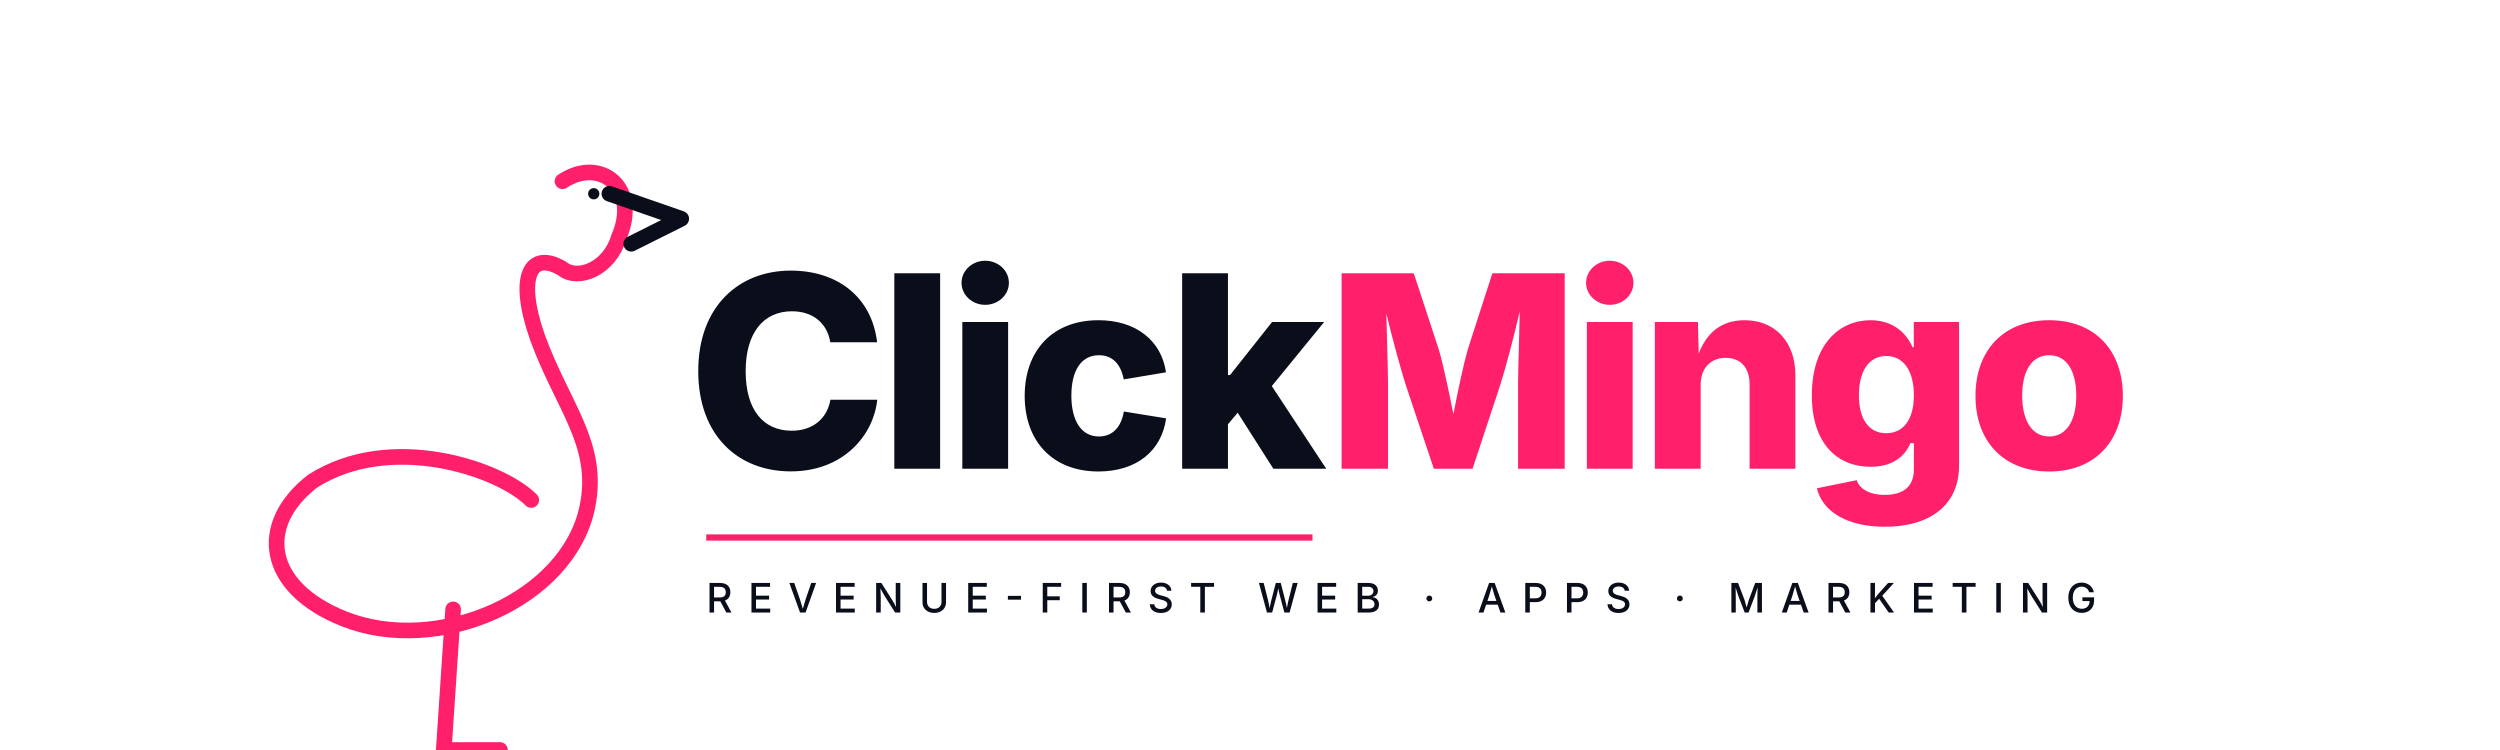
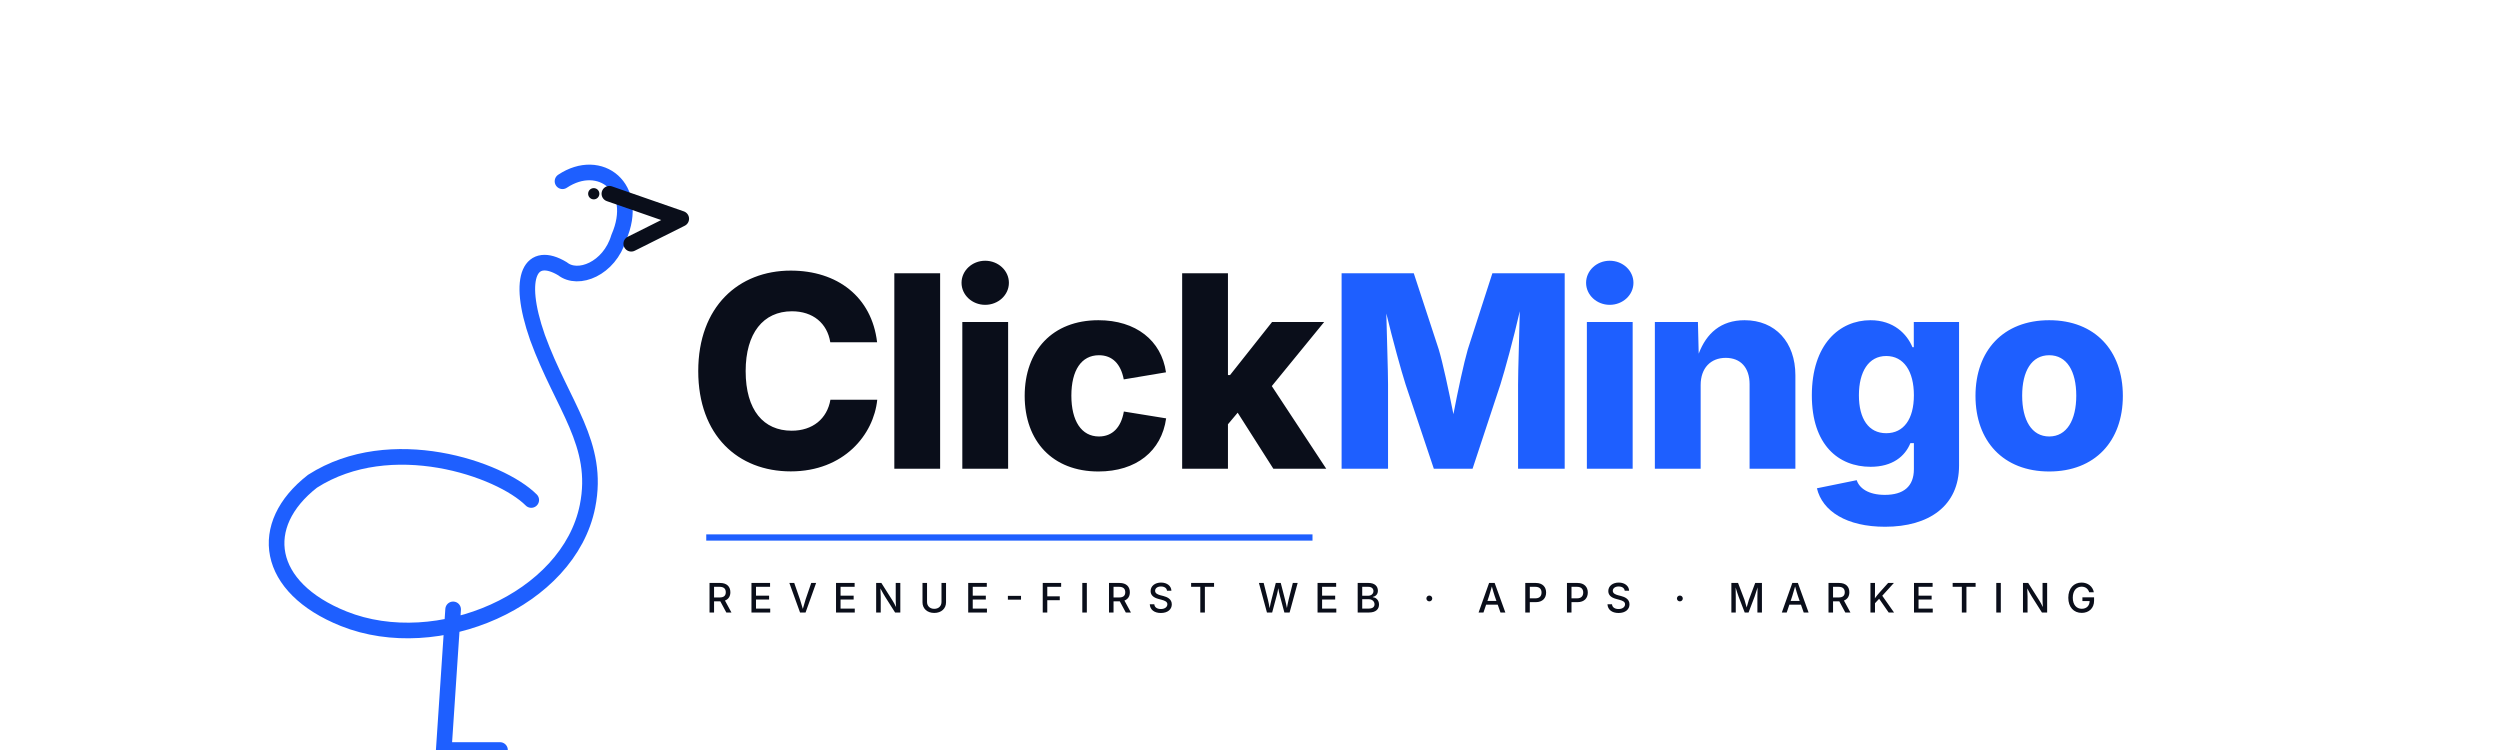
<svg xmlns="http://www.w3.org/2000/svg" viewBox="0 0 800 240" width="800" height="240">
-   <g transform="translate(50,30)" fill="none" stroke="#FF1F6B" stroke-width="5" stroke-linecap="round" stroke-linejoin="round">
+   <g transform="translate(50,30)" fill="none" stroke="#1E5FFF" stroke-width="5" stroke-linecap="round" stroke-linejoin="round">
    <path d="       M 130 28       C 142 20, 155 30, 148 46       C 145 56, 135 60, 130 56       C 120 50, 115 58, 122 78       C 130 100, 142 112, 138 132       C 132 162, 90 180, 60 168       C 35 158, 32 138, 50 124       C 75 108, 110 120, 120 130       M 95 165       L 92 210       M 92 210       L 110 210     " />
    <path d="M 145 32 L 168 40 L 152 48" stroke="#0A0E1A" stroke-width="5" />
    <circle cx="140" cy="32" r="1.8" fill="#0A0E1A" stroke="none" />
  </g>
  <g transform="translate(220,150)">
-     <text font-family="'Inter', system-ui, sans-serif" font-weight="800" font-size="86" letter-spacing="-2.6" fill="#0A0E1A">Click<tspan fill="#FF1F6B">Mingo</tspan>
+     <text font-family="'Inter', system-ui, sans-serif" font-weight="800" font-size="86" letter-spacing="-2.6" fill="#0A0E1A">Click<tspan fill="#1E5FFF">Mingo</tspan>
    </text>
-     <line x1="6" y1="22" x2="200" y2="22" stroke="#FF1F6B" stroke-width="2" />
+     <line x1="6" y1="22" x2="200" y2="22" stroke="#1E5FFF" stroke-width="2" />
    <text x="6" y="46" font-family="'Inter', system-ui, sans-serif" font-weight="500" font-size="13" letter-spacing="5" fill="#0A0E1A">REVENUE-FIRST WEB · APPS · MARKETING</text>
  </g>
</svg>
